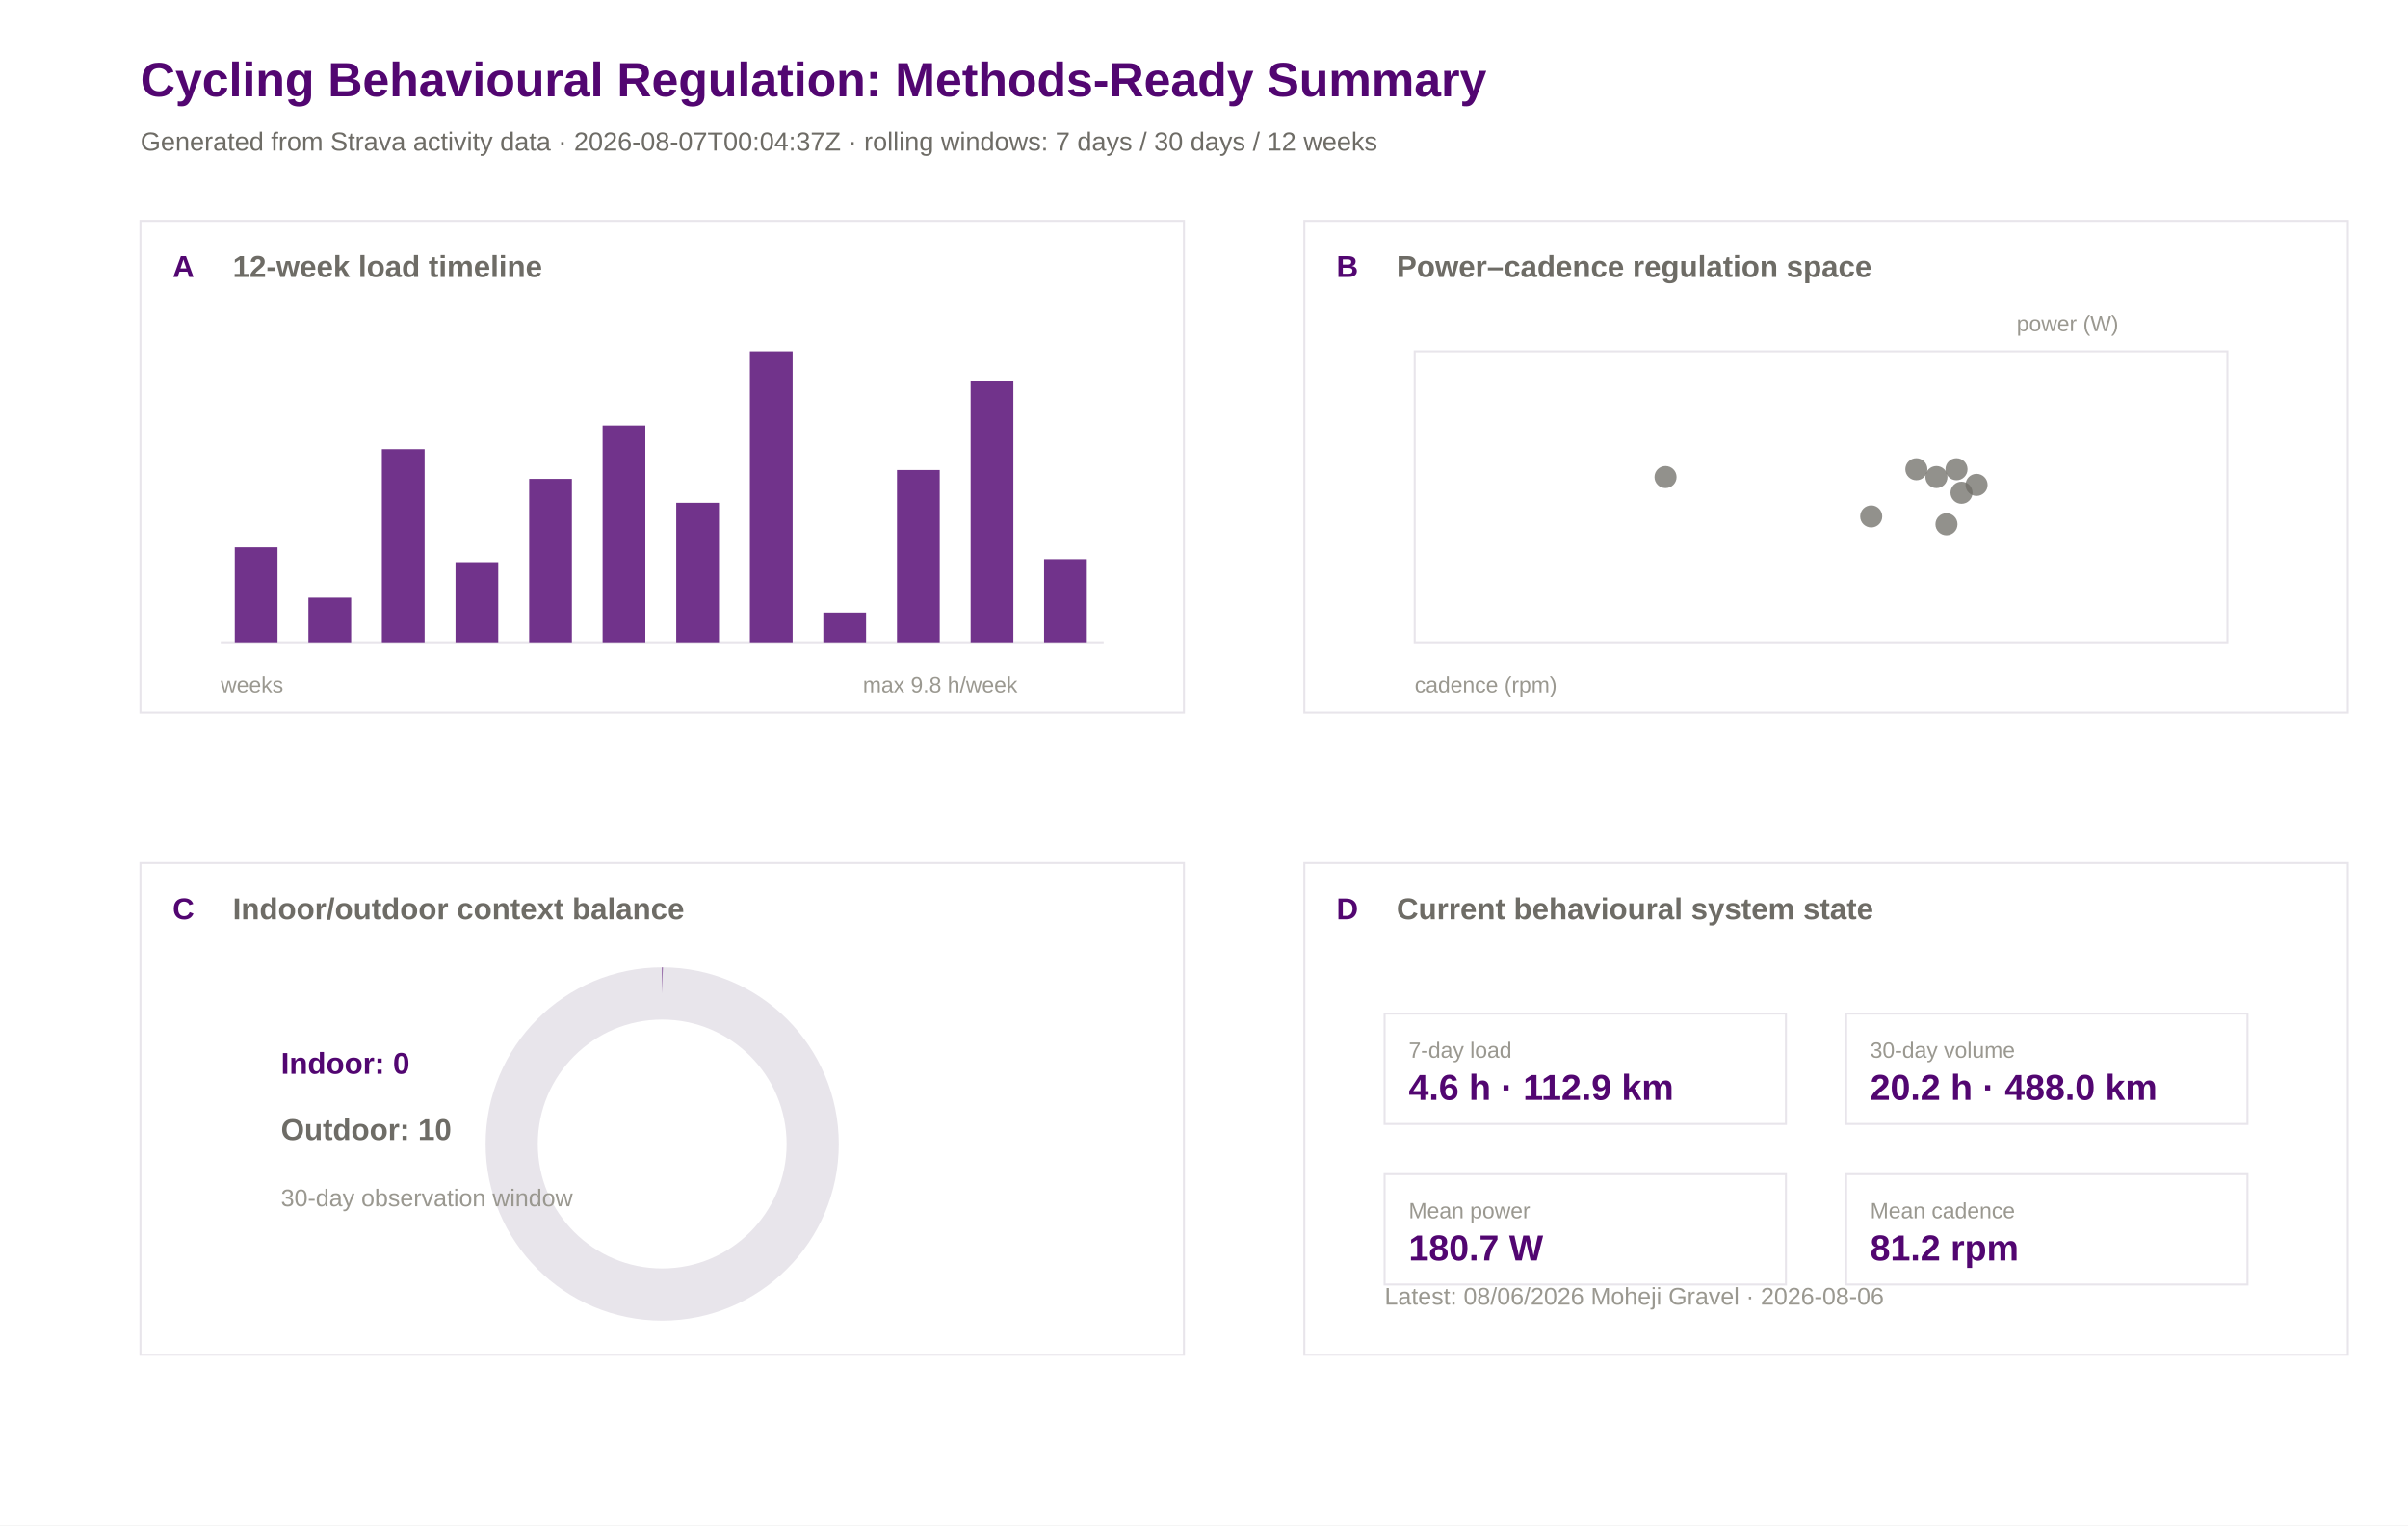
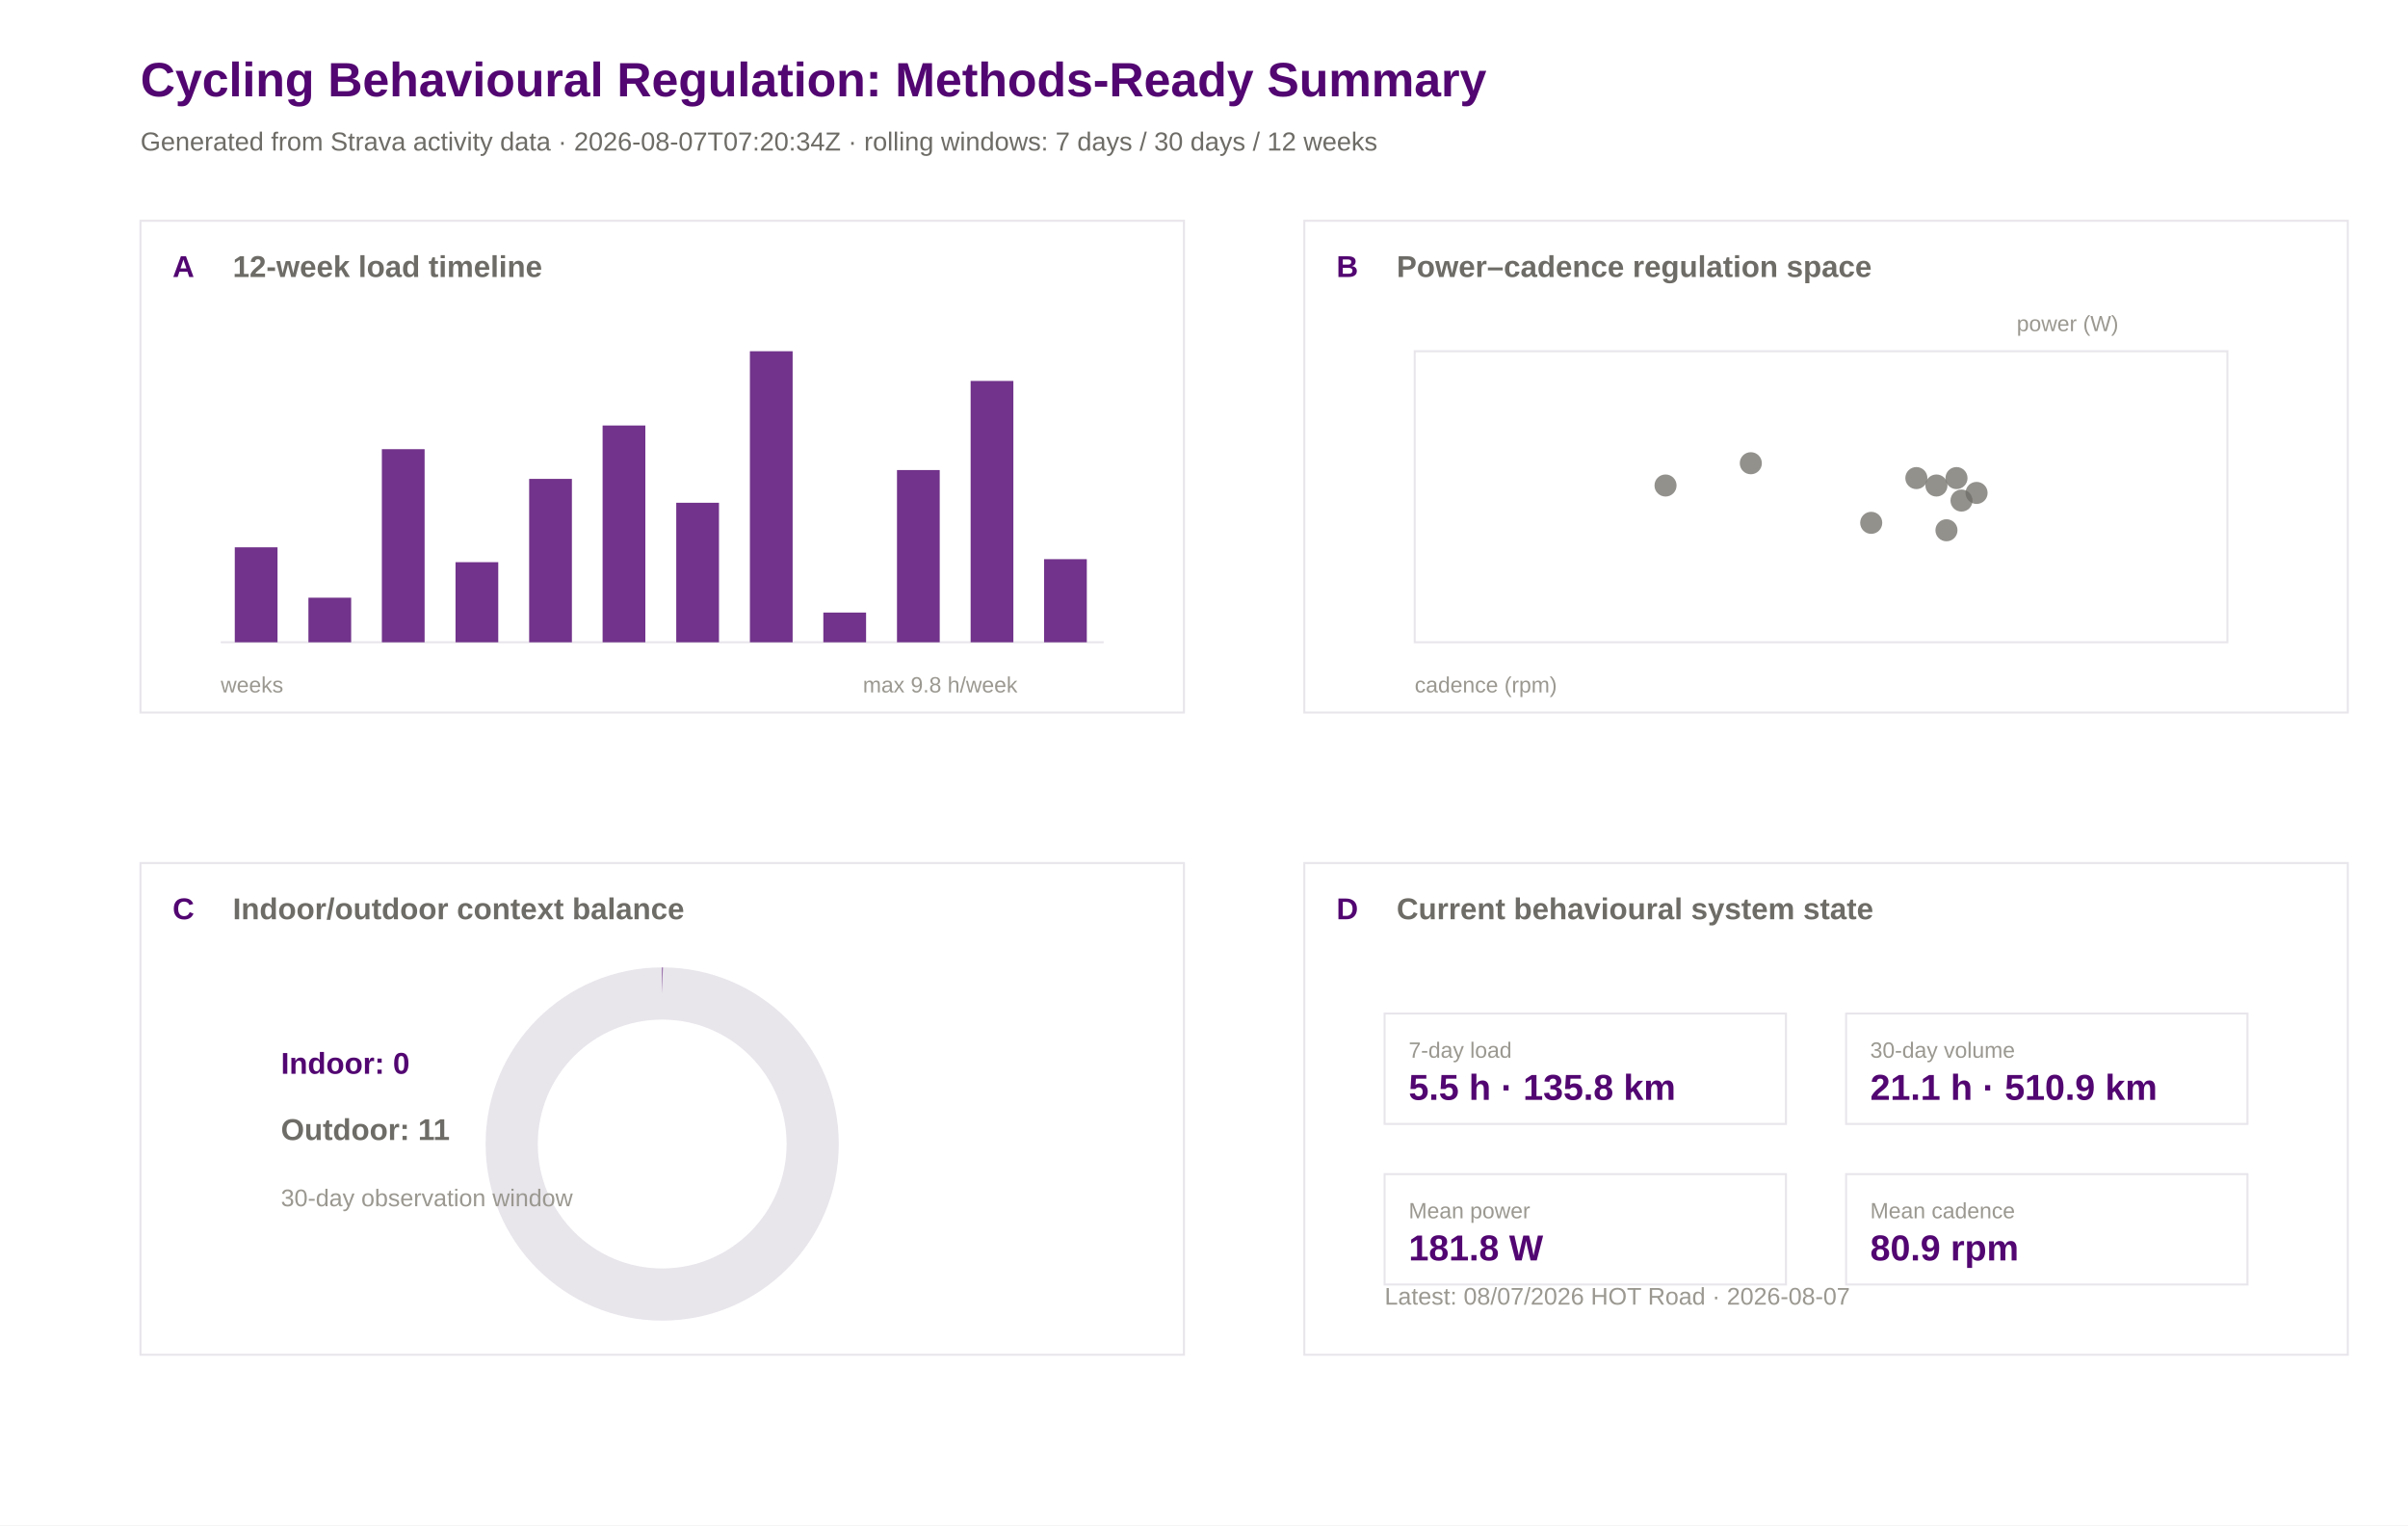
<svg xmlns="http://www.w3.org/2000/svg" width="1200" height="760" viewBox="0 0 1200 760">
  <rect width="100%" height="100%" fill="#ffffff" />
  <text x="70.0" y="48.0" font-family="Arial" font-size="24" font-weight="600" fill="#520671">Cycling Behavioural Regulation: Methods-Ready Summary</text>
-   <text x="70.0" y="75.0" font-family="Arial" font-size="13" font-weight="400" fill="#6e6c66">Generated from Strava activity data · 2026-08-07T00:04:37Z · rolling windows: 7 days / 30 days / 12 weeks</text>
+   <text x="70.0" y="75.0" font-family="Arial" font-size="13" font-weight="400" fill="#6e6c66">Generated from Strava activity data · 2026-08-07T07:20:34Z · rolling windows: 7 days / 30 days / 12 weeks</text>
  <rect x="70" y="110" width="520" height="245" fill="#ffffff" stroke="#e8e5eb" stroke-width="1" />
  <text x="86.0" y="138.0" font-family="Arial" font-size="15" font-weight="600" fill="#520671">A</text>
  <text x="116.0" y="138.0" font-family="Arial" font-size="15" font-weight="600" fill="#6e6c66">12-week load timeline</text>
  <rect x="650" y="110" width="520" height="245" fill="#ffffff" stroke="#e8e5eb" stroke-width="1" />
  <text x="666.0" y="138.0" font-family="Arial" font-size="15" font-weight="600" fill="#520671">B</text>
  <text x="696.0" y="138.0" font-family="Arial" font-size="15" font-weight="600" fill="#6e6c66">Power–cadence regulation space</text>
  <rect x="70" y="430" width="520" height="245" fill="#ffffff" stroke="#e8e5eb" stroke-width="1" />
  <text x="86.0" y="458.0" font-family="Arial" font-size="15" font-weight="600" fill="#520671">C</text>
  <text x="116.0" y="458.0" font-family="Arial" font-size="15" font-weight="600" fill="#6e6c66">Indoor/outdoor context balance</text>
  <rect x="650" y="430" width="520" height="245" fill="#ffffff" stroke="#e8e5eb" stroke-width="1" />
  <text x="666.0" y="458.0" font-family="Arial" font-size="15" font-weight="600" fill="#520671">D</text>
  <text x="696.0" y="458.0" font-family="Arial" font-size="15" font-weight="600" fill="#6e6c66">Current behavioural system state</text>
  <line x1="110" y1="320" x2="550" y2="320" stroke="#e8e5eb" />
  <rect x="117.0" y="272.7" width="21.3" height="47.3" fill="#520671" opacity="0.82" />
  <rect x="153.7" y="297.8" width="21.3" height="22.2" fill="#520671" opacity="0.82" />
  <rect x="190.3" y="223.8" width="21.3" height="96.2" fill="#520671" opacity="0.82" />
  <rect x="227.0" y="280.1" width="21.3" height="39.9" fill="#520671" opacity="0.82" />
  <rect x="263.7" y="238.6" width="21.3" height="81.4" fill="#520671" opacity="0.82" />
  <rect x="300.3" y="212.0" width="21.3" height="108.0" fill="#520671" opacity="0.82" />
  <rect x="337.0" y="250.5" width="21.3" height="69.5" fill="#520671" opacity="0.82" />
  <rect x="373.7" y="175.0" width="21.3" height="145.0" fill="#520671" opacity="0.82" />
  <rect x="410.3" y="305.2" width="21.3" height="14.8" fill="#520671" opacity="0.82" />
  <rect x="447.0" y="234.2" width="21.3" height="85.8" fill="#520671" opacity="0.82" />
  <rect x="483.7" y="189.8" width="21.3" height="130.2" fill="#520671" opacity="0.82" />
  <rect x="520.3" y="278.6" width="21.3" height="41.4" fill="#520671" opacity="0.82" />
  <text x="110.0" y="345.0" font-family="Arial" font-size="11" font-weight="400" fill="#9a9890">weeks</text>
  <text x="430.0" y="345.0" font-family="Arial" font-size="11" font-weight="400" fill="#9a9890">max 9.8 h/week</text>
  <rect x="705" y="175" width="405" height="145" fill="#ffffff" stroke="#e8e5eb" />
-   <circle cx="955.0" cy="233.8" r="5.5" fill="#6e6c66" opacity="0.75" />
-   <circle cx="975.0" cy="233.8" r="5.5" fill="#6e6c66" opacity="0.75" />
-   <circle cx="830.0" cy="237.7" r="5.5" fill="#6e6c66" opacity="0.75" />
-   <circle cx="985.0" cy="241.6" r="5.5" fill="#6e6c66" opacity="0.75" />
-   <circle cx="965.0" cy="237.7" r="5.5" fill="#6e6c66" opacity="0.75" />
-   <circle cx="970.0" cy="261.2" r="5.5" fill="#6e6c66" opacity="0.75" />
-   <circle cx="977.5" cy="245.5" r="5.5" fill="#6e6c66" opacity="0.75" />
-   <circle cx="932.5" cy="257.3" r="5.5" fill="#6e6c66" opacity="0.75" />
+   <circle cx="955.0" cy="238.2" r="5.5" fill="#6e6c66" opacity="0.75" />
+   <circle cx="975.0" cy="238.2" r="5.5" fill="#6e6c66" opacity="0.75" />
+   <circle cx="830.0" cy="241.9" r="5.5" fill="#6e6c66" opacity="0.75" />
+   <circle cx="985.0" cy="245.6" r="5.5" fill="#6e6c66" opacity="0.75" />
+   <circle cx="965.0" cy="241.9" r="5.5" fill="#6e6c66" opacity="0.75" />
+   <circle cx="970.0" cy="264.2" r="5.5" fill="#6e6c66" opacity="0.75" />
+   <circle cx="977.5" cy="249.4" r="5.5" fill="#6e6c66" opacity="0.75" />
+   <circle cx="932.5" cy="260.5" r="5.5" fill="#6e6c66" opacity="0.75" />
+   <circle cx="872.5" cy="230.8" r="5.5" fill="#6e6c66" opacity="0.75" />
  <text x="705.0" y="345.0" font-family="Arial" font-size="11" font-weight="400" fill="#9a9890">cadence (rpm)</text>
  <text x="1005.0" y="165.0" font-family="Arial" font-size="11" font-weight="400" fill="#9a9890">power (W)</text>
  <circle cx="330" cy="570" r="75" fill="none" stroke="#e8e5eb" stroke-width="26" />
  <circle cx="330" cy="570" r="75" fill="none" stroke="#520671" stroke-width="26" stroke-dasharray="0.0 471.2" transform="rotate(-90 330 570)" />
  <text x="140.0" y="535.0" font-family="Arial" font-size="15" font-weight="600" fill="#520671">Indoor: 0</text>
-   <text x="140.0" y="568.0" font-family="Arial" font-size="15" font-weight="600" fill="#6e6c66">Outdoor: 10</text>
+   <text x="140.0" y="568.0" font-family="Arial" font-size="15" font-weight="600" fill="#6e6c66">Outdoor: 11</text>
  <text x="140.0" y="601.0" font-family="Arial" font-size="12" font-weight="400" fill="#9a9890">30-day observation window</text>
  <rect x="690" y="505" width="200" height="55" fill="#ffffff" stroke="#e8e5eb" />
  <text x="702.0" y="527.0" font-family="Arial" font-size="11" font-weight="500" fill="#9a9890">7-day load</text>
-   <text x="702.0" y="548.0" font-family="Arial" font-size="18" font-weight="600" fill="#520671">4.6 h · 112.9 km</text>
+   <text x="702.0" y="548.0" font-family="Arial" font-size="18" font-weight="600" fill="#520671">5.5 h · 135.8 km</text>
  <rect x="920" y="505" width="200" height="55" fill="#ffffff" stroke="#e8e5eb" />
  <text x="932.0" y="527.0" font-family="Arial" font-size="11" font-weight="500" fill="#9a9890">30-day volume</text>
-   <text x="932.0" y="548.0" font-family="Arial" font-size="18" font-weight="600" fill="#520671">20.2 h · 488.0 km</text>
+   <text x="932.0" y="548.0" font-family="Arial" font-size="18" font-weight="600" fill="#520671">21.1 h · 510.9 km</text>
  <rect x="690" y="585" width="200" height="55" fill="#ffffff" stroke="#e8e5eb" />
  <text x="702.0" y="607.0" font-family="Arial" font-size="11" font-weight="500" fill="#9a9890">Mean power</text>
-   <text x="702.0" y="628.0" font-family="Arial" font-size="18" font-weight="600" fill="#520671">180.7 W</text>
+   <text x="702.0" y="628.0" font-family="Arial" font-size="18" font-weight="600" fill="#520671">181.8 W</text>
  <rect x="920" y="585" width="200" height="55" fill="#ffffff" stroke="#e8e5eb" />
  <text x="932.0" y="607.0" font-family="Arial" font-size="11" font-weight="500" fill="#9a9890">Mean cadence</text>
-   <text x="932.0" y="628.0" font-family="Arial" font-size="18" font-weight="600" fill="#520671">81.2 rpm</text>
-   <text x="690.0" y="650.0" font-family="Arial" font-size="12" font-weight="400" fill="#9a9890">Latest: 08/06/2026 Moheji Gravel · 2026-08-06</text>
+   <text x="932.0" y="628.0" font-family="Arial" font-size="18" font-weight="600" fill="#520671">80.9 rpm</text>
+   <text x="690.0" y="650.0" font-family="Arial" font-size="12" font-weight="400" fill="#9a9890">Latest: 08/07/2026 HOT Road · 2026-08-07</text>
</svg>
